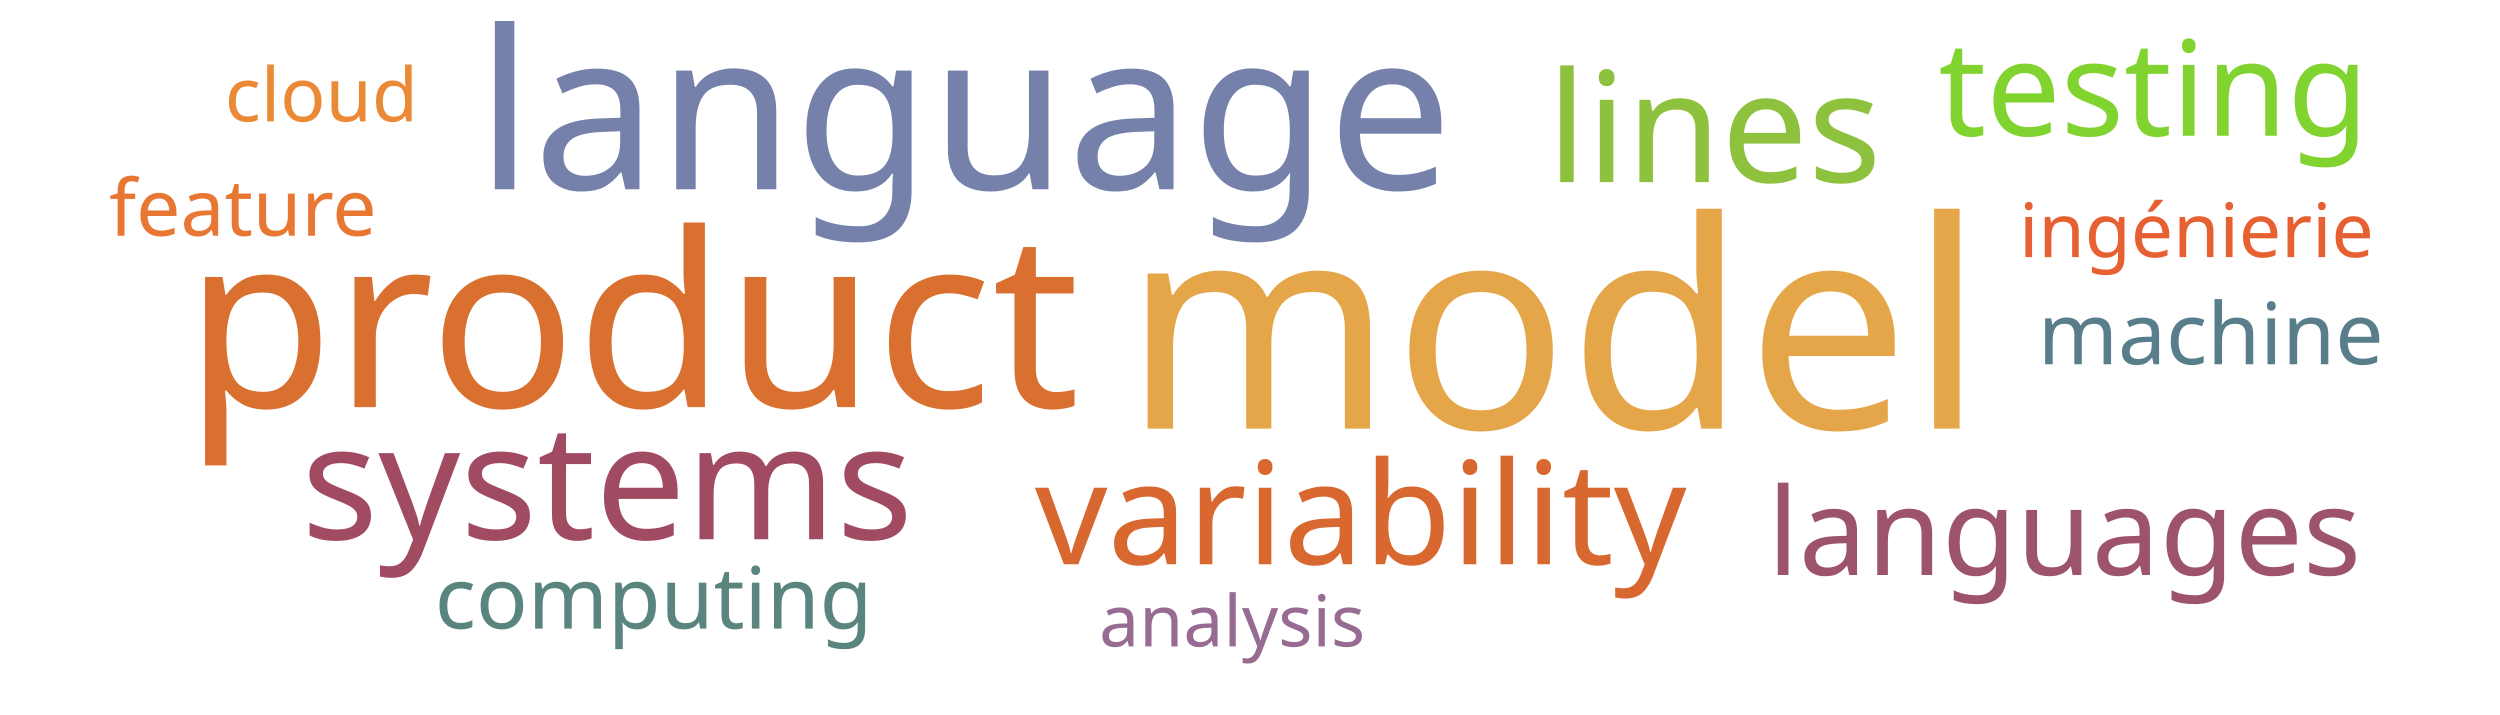
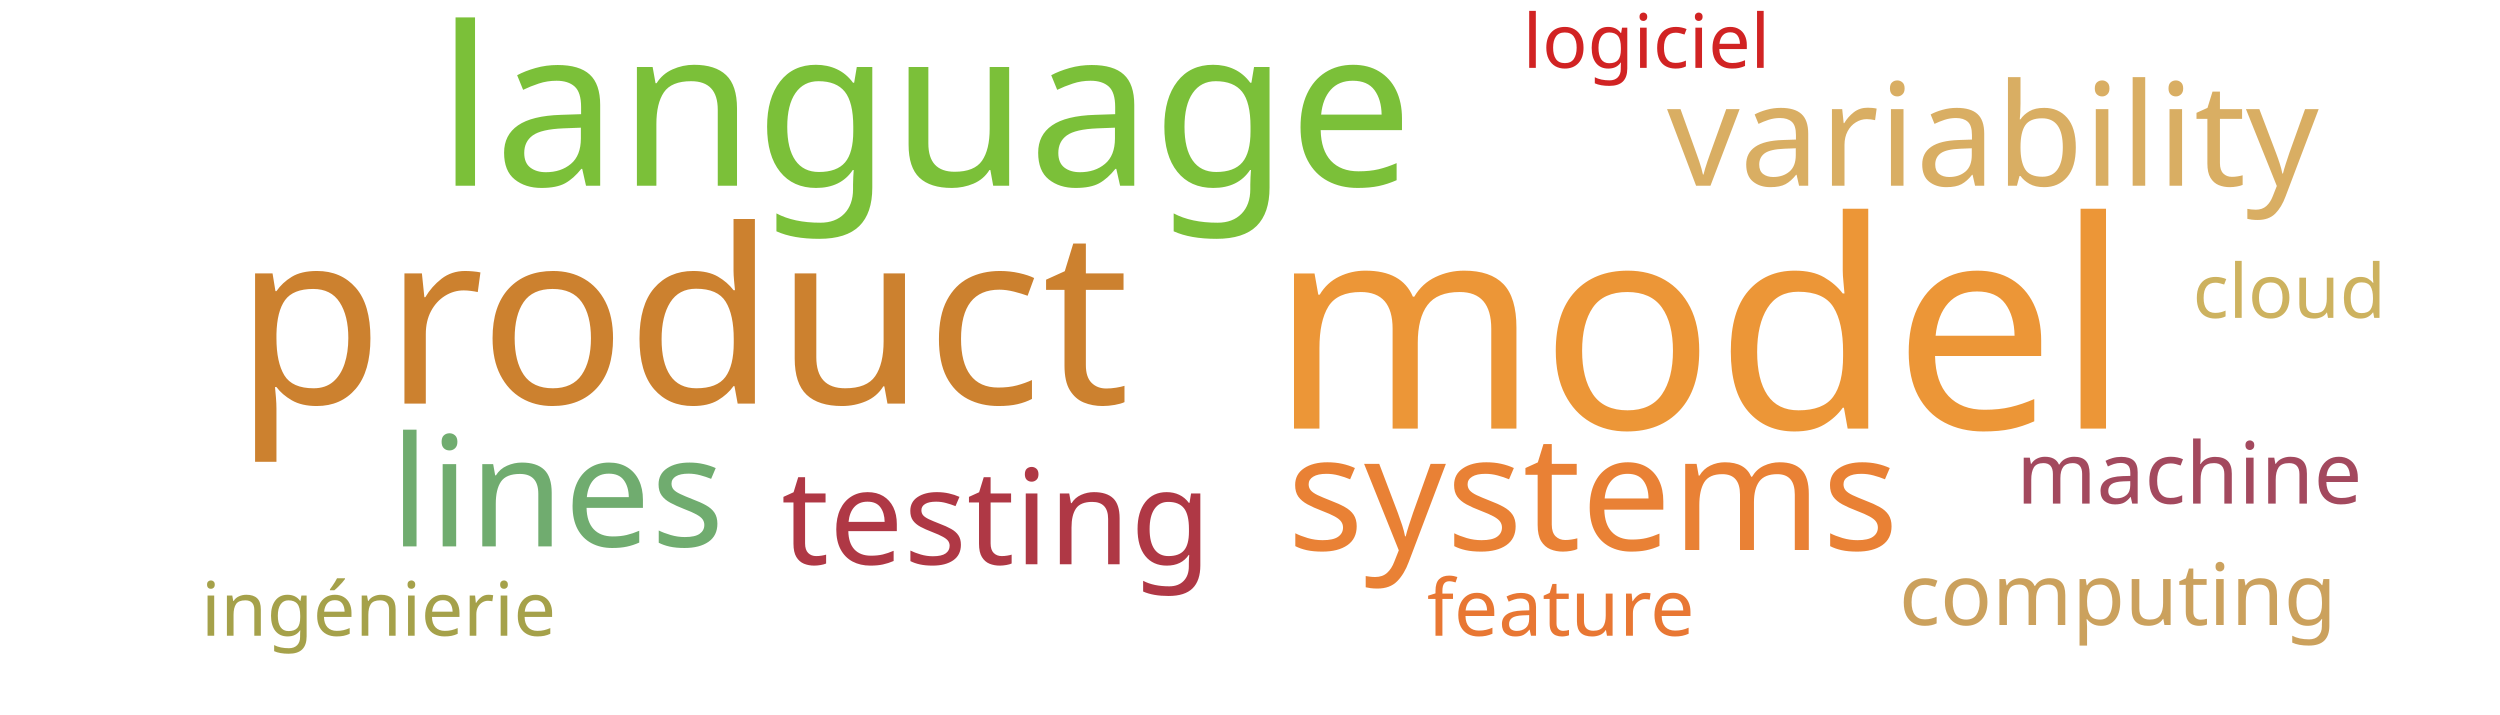
<svg xmlns="http://www.w3.org/2000/svg" width="700" height="200">
  <g transform="translate(350, 100)">
-     <text text-anchor="middle" style="font-family: Impact; font-size: 81px; fill: #e5a549" transform="translate(85,20)rotate(0)">model</text>
-     <text text-anchor="middle" style="font-family: Impact; font-size: 68px; fill: #d9702f" transform="translate(-173,14)rotate(0)">product</text>
-     <text text-anchor="middle" style="font-family: Impact; font-size: 62px; fill: #7581ab" transform="translate(-80,-47)rotate(0)">language</text>
-     <text text-anchor="middle" style="font-family: Impact; font-size: 45px; fill: #a04b62" transform="translate(-180,51)rotate(0)">systems</text>
-     <text text-anchor="middle" style="font-family: Impact; font-size: 43px; fill: #8ec23e" transform="translate(130,-49)rotate(0)">lines</text>
-     <text text-anchor="middle" style="font-family: Impact; font-size: 40px; fill: #d8682f" transform="translate(31,58)rotate(0)">variability</text>
-     <text text-anchor="middle" style="font-family: Impact; font-size: 37px; fill: #81d32f" transform="translate(253,-62)rotate(0)">testing</text>
-     <text text-anchor="middle" style="font-family: Impact; font-size: 34px; fill: #9d536c" transform="translate(228,61)rotate(0)">languages</text>
-     <text text-anchor="middle" style="font-family: Impact; font-size: 24px; fill: #5a847e" transform="translate(-167,76)rotate(0)">computing</text>
-     <text text-anchor="middle" style="font-family: Impact; font-size: 24px; fill: #587e8c" transform="translate(269,2)rotate(0)">machine</text>
-     <text text-anchor="middle" style="font-family: Impact; font-size: 22px; fill: #e87733" transform="translate(-282,-34)rotate(0)">feature</text>
-     <text text-anchor="middle" style="font-family: Impact; font-size: 21px; fill: #e76032" transform="translate(265,-28)rotate(0)">ingénierie</text>
-     <text text-anchor="middle" style="font-family: Impact; font-size: 21px; fill: #ea8a37" transform="translate(-260,-66)rotate(0)">cloud</text>
-     <text text-anchor="middle" style="font-family: Impact; font-size: 20px; fill: #986b92" transform="translate(-5,81)rotate(0)">analysis</text>
+     <text text-anchor="middle" style="font-family: Impact; font-size: 81px; fill: #ec9637" transform="translate(126,20)rotate(0)">model</text>
+     <text text-anchor="middle" style="font-family: Impact; font-size: 68px; fill: #cc812f" transform="translate(-159,13)rotate(0)">product</text>
+     <text text-anchor="middle" style="font-family: Impact; font-size: 62px; fill: #7bc039" transform="translate(-91,-48)rotate(0)">language</text>
+     <text text-anchor="middle" style="font-family: Impact; font-size: 45px; fill: #e98135" transform="translate(96,54)rotate(0)">systems</text>
+     <text text-anchor="middle" style="font-family: Impact; font-size: 43px; fill: #70ac6f" transform="translate(-194,53)rotate(0)">lines</text>
+     <text text-anchor="middle" style="font-family: Impact; font-size: 40px; fill: #d9ae63" transform="translate(208,-48)rotate(0)">variability</text>
+     <text text-anchor="middle" style="font-family: Impact; font-size: 37px; fill: #af3845" transform="translate(-71,58)rotate(0)">testing</text>
+     <text text-anchor="middle" style="font-family: Impact; font-size: 24px; fill: #a3495e" transform="translate(263,41)rotate(0)">machine</text>
+     <text text-anchor="middle" style="font-family: Impact; font-size: 24px; fill: #cba15d" transform="translate(243,75)rotate(0)">computing</text>
+     <text text-anchor="middle" style="font-family: Impact; font-size: 22px; fill: #e87733" transform="translate(87,78)rotate(0)">feature</text>
+     <text text-anchor="middle" style="font-family: Impact; font-size: 21px; fill: #a5a14a" transform="translate(-244,78)rotate(0)">ingénierie</text>
+     <text text-anchor="middle" style="font-family: Impact; font-size: 21px; fill: #d12323" transform="translate(111,-81)rotate(0)">logiciel</text>
+     <text text-anchor="middle" style="font-family: Impact; font-size: 21px; fill: #cdb25f" transform="translate(291,-11)rotate(0)">cloud</text>
  </g>
</svg>
